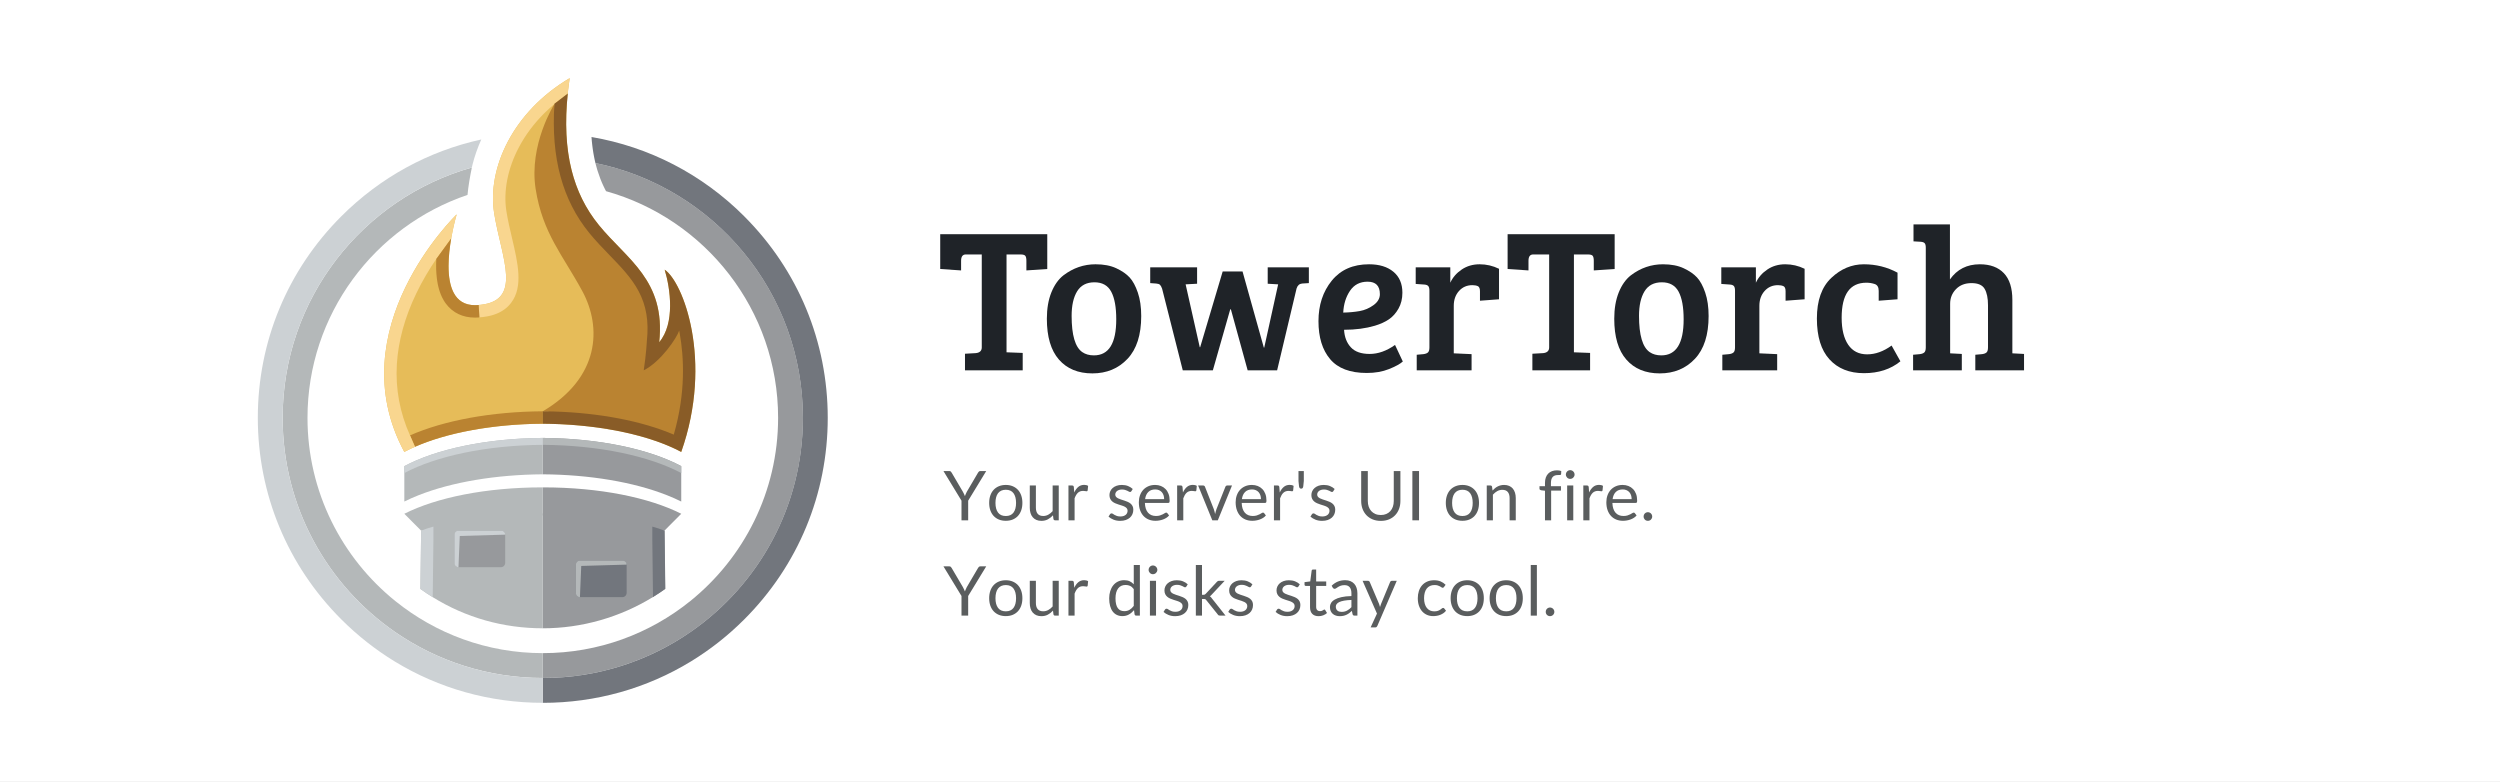
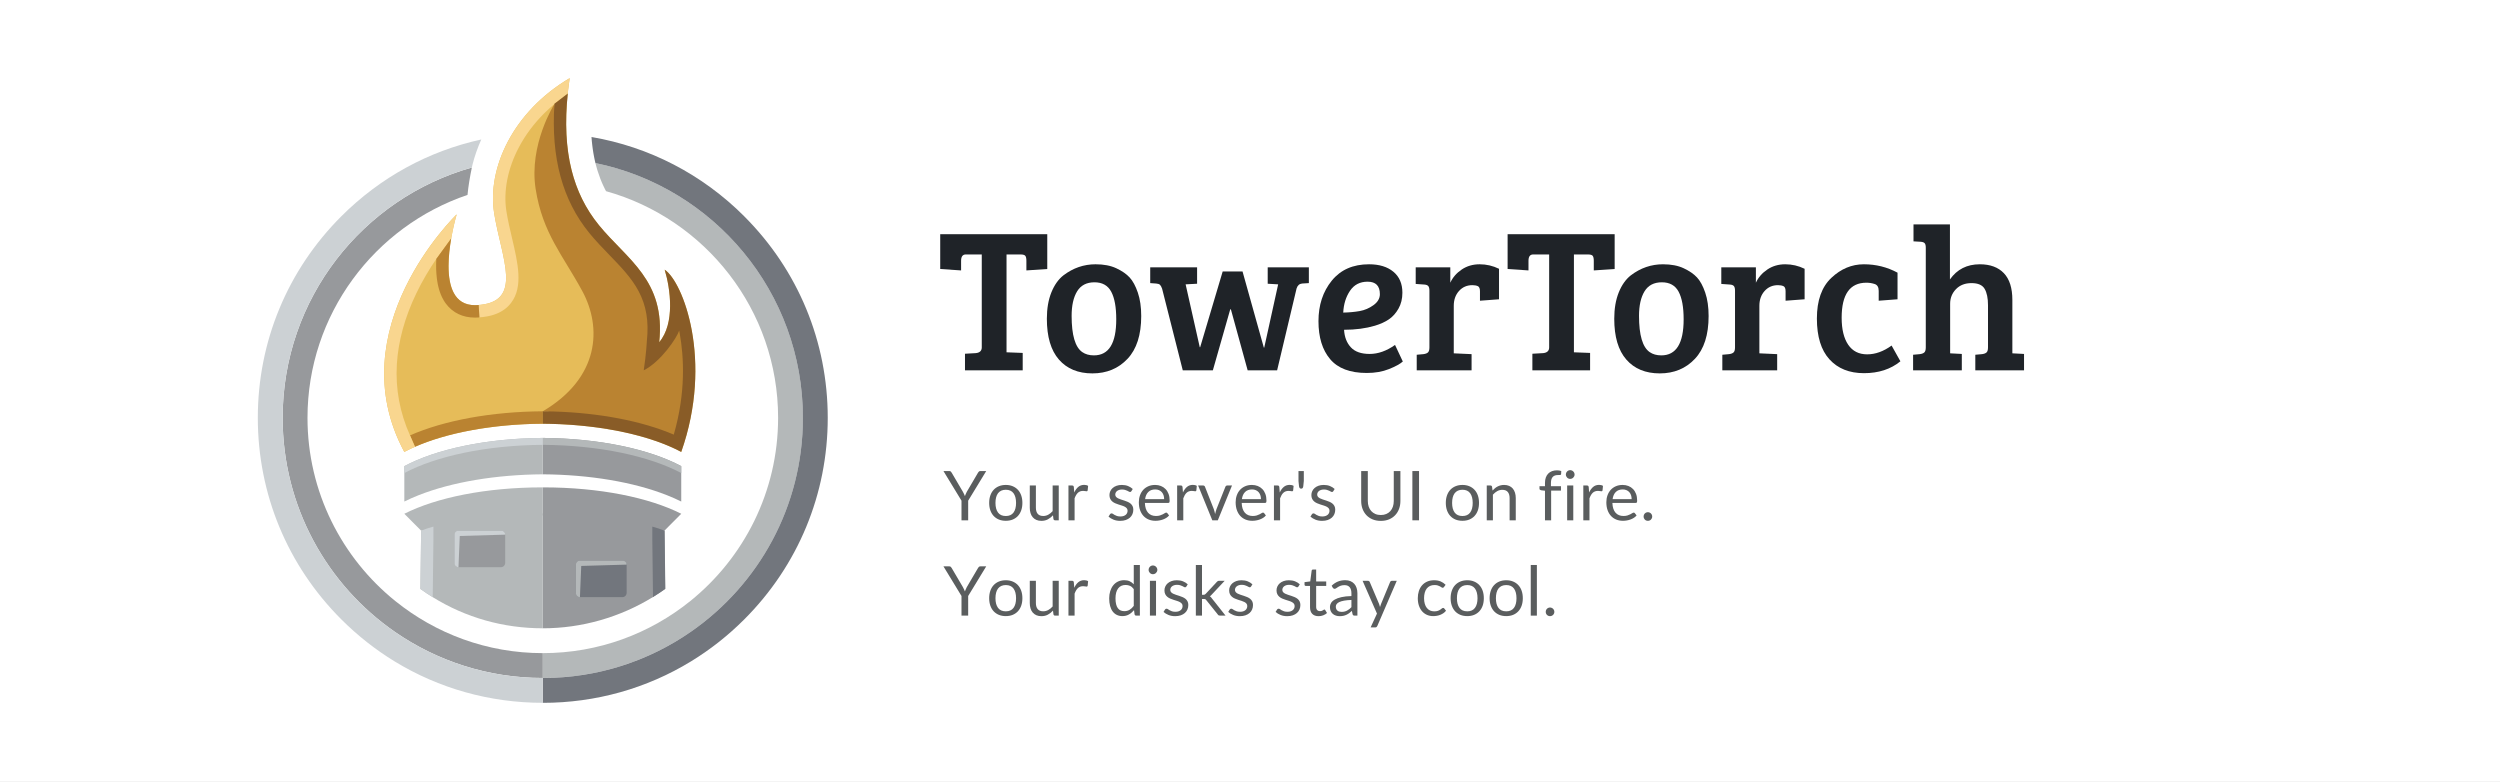
<svg xmlns="http://www.w3.org/2000/svg" viewBox="0 0 1600 500" width="1600" height="500" role="img" aria-label="TowerTorch">
  <rect width="1600" height="500" fill="#ffffff" />
  <g transform="translate(165.00,50.00) scale(0.73334)">
    <g id="vI_Kopie_Kopie" data-name="vI Kopie Kopie">
      <g>
-         <path d="M294.64,74.11c.08.3.16.61.24.91l.1.39.08.28c.12.5.25.99.38,1.47.07.25.14.49.21.74l.15.51.12.43c.13.44.25.89.38,1.33.05.15.1.3.15.47l.2.61c.65,2.09,1.38,4.18,2.15,6.2l.22.57c.08.2.15.4.24.6.13.36.28.7.42,1.05l.18.43.18.46c.12.27.23.53.34.8.16.38.34.76.51,1.14l.13.28.11.25c.15.34.3.67.46,1,.21.44.41.88.63,1.3l.03.07c.2.42.4.83.61,1.26.23.43.46.88.68,1.31.12.24.25.48.38.7,86.51,24.17,150.15,103.69,150.15,197.8,0,64.53-29.92,122.2-76.6,159.87-35.24,28.43-80.04,45.48-128.74,45.48v21.68c47.96,0,92.43-14.86,129.07-40.24,59.19-40.97,97.96-109.35,97.96-186.79,0-109.64-77.73-201.13-181.09-222.37Z" fill="#97999c" />
+         <path d="M294.64,74.11c.08.3.16.61.24.91l.1.39.08.28c.12.5.25.99.38,1.47.07.25.14.49.21.74l.15.51.12.43c.13.44.25.89.38,1.33.05.15.1.3.15.47l.2.61c.65,2.09,1.38,4.18,2.15,6.2l.22.57c.08.2.15.4.24.6.13.36.28.7.42,1.05l.18.43.18.46c.12.27.23.53.34.8.16.38.34.76.51,1.14l.13.28.11.25c.15.34.3.67.46,1,.21.44.41.88.63,1.3l.03.07c.2.42.4.83.61,1.26.23.43.46.88.68,1.31.12.24.25.48.38.7,86.51,24.17,150.15,103.69,150.15,197.8,0,64.53-29.92,122.2-76.6,159.87-35.24,28.43-80.04,45.48-128.74,45.48v21.68c47.96,0,92.43-14.86,129.07-40.24,59.19-40.97,97.96-109.35,97.96-186.79,0-109.64-77.73-201.13-181.09-222.37Z" fill="#b4b8b9" />
        <path d="M424.56,120.62c-36.79-36.79-83.08-60.64-133.34-69.24,0,.12.01.23.02.35.04.63.1,1.25.15,1.86l.02.3.04.5c.03.33.05.66.09,1,.07.68.14,1.37.22,2.06l.03.24c.04.42.09.85.14,1.26.08.67.16,1.33.26,1.99.07.5.13.99.21,1.49.09.64.18,1.28.29,1.92.08.49.15.98.24,1.46.11.63.22,1.25.34,1.88.09.47.18.94.27,1.41.12.62.25,1.22.38,1.83.09.41.18.82.27,1.24l.03.14c.14.6.27,1.19.41,1.79v.02c103.36,21.24,181.09,112.72,181.09,222.37,0,77.44-38.77,145.82-97.96,186.79-36.64,25.38-81.11,40.24-129.07,40.24v21.68c46.37,0,90.8-12.61,129.38-36.19,16.69-10.2,32.29-22.46,46.48-36.65,46.97-46.98,72.84-109.43,72.84-175.86s-25.87-128.89-72.84-175.85Z" fill="#72767d" />
-         <path d="M120.09,456.45c-46.76-37.67-76.73-95.39-76.73-159.97,0-90.26,58.55-167.11,139.65-194.56.72-7.63,2.06-15.64,3.8-23.92C91.51,104.92,21.68,192.54,21.68,296.47c0,77.49,38.83,145.93,98.09,186.89,36.62,25.31,81.04,40.14,128.93,40.14v-21.68c-48.64,0-93.38-17.01-128.6-45.38Z" fill="#b4b8b9" />
+         <path d="M120.09,456.45c-46.76-37.67-76.73-95.39-76.73-159.97,0-90.26,58.55-167.11,139.65-194.56.72-7.63,2.06-15.64,3.8-23.92C91.51,104.92,21.68,192.54,21.68,296.47c0,77.49,38.83,145.93,98.09,186.89,36.62,25.31,81.04,40.14,128.93,40.14v-21.68c-48.64,0-93.38-17.01-128.6-45.38Z" fill="#97999c" />
        <path d="M119.77,483.36c-59.26-40.96-98.09-109.4-98.09-186.89,0-103.93,69.83-191.55,165.13-218.49.15-.74.31-1.47.48-2.21,1.89-7.48,4.47-14.93,7.74-22.23-45.94,10.06-88.14,33.02-122.19,67.08C25.86,167.59,0,230.05,0,296.47s25.86,128.89,72.84,175.86c14.22,14.22,29.86,26.51,46.61,36.74,38.55,23.53,82.94,36.11,129.24,36.11v-21.68c-47.89,0-92.31-14.83-128.93-40.14Z" fill="#ccd1d4" />
      </g>
      <g id="Ebene_4_Kopie_2_Kopie" data-name="Ebene 4 Kopie 2 Kopie">
        <path d="M355.49,445.79c-3.45,2.48-6.99,4.83-10.6,7.05-28.79,17.72-62.21,27.31-96.19,27.31v-100.2c29.99.03,70.12,4.3,95.59,11.49,3.9,1.09,7.47,2.27,10.59,3.49l.62,50.87Z" fill="#97999c" />
        <path d="M248.7,357.16v24.75s38.1,5.17,38.1,5.17c39.74.03,37.33,1.51,68.08,7.84l14.66-14.73c-28.1-14.16-71.22-23-120.29-23.03h-.55Z" fill="#97999c" />
        <path d="M248.7,379.94v100.2c-34.46,0-67.25-9.32-96.04-27.15-3.65-2.25-7.24-4.65-10.75-7.19l.62-50.88c3.17-1.25,6.77-2.43,10.74-3.53,25.46-7.15,65.49-11.41,95.43-11.45Z" fill="#b4b8b9" />
        <path d="M248.7,357.16v24.28l-38.1,5.64c-39.74.03-37.33,1.51-68.08,7.84l-14.66-14.73c28.1-14.16,71.22-23,120.29-23.03h.55Z" fill="#b4b8b9" />
        <g>
          <rect x="171.61" y="394.92" width="44.28" height="31.91" rx="3.76" ry="3.76" fill="#97999c" />
          <path d="M212.39,394.92h-37.28c-1.94,0-3.51,1.57-3.51,3.5v24.91c0,1.93,1.57,3.5,3.51,3.5v-.04l1.15-27.22,39.59-1.15h.04c0-1.93-1.56-3.5-3.5-3.5Z" fill="#ccd1d4" />
        </g>
        <g>
          <rect x="277.61" y="421.06" width="44.28" height="31.91" rx="3.76" ry="3.76" fill="#72767d" />
          <path d="M318.4,421.07h-37.28c-1.94,0-3.51,1.57-3.51,3.5v24.91c0,1.93,1.57,3.5,3.51,3.5v-.04l1.14-27.22,39.6-1.15h.04c0-1.93-1.57-3.5-3.5-3.5Z" fill="#b4b8b9" />
        </g>
        <path d="M355.64,445.68l-.62-50.76s-.08-.03-.11-.04c-3.14-1.22-6.71-2.4-10.63-3.49v11.27l.61,50.18c3.61-2.21,7.15-4.56,10.6-7.05.05-.03.11-.07.15-.11Z" fill="#72767d" />
        <path d="M142.52,394.92l-.62,50.88c3.51,2.54,7.1,4.93,10.75,7.19l.61-50.33v-11.27c-3.97,1.11-7.58,2.29-10.74,3.53Z" fill="#ccd1d4" />
        <g>
          <path d="M248.7,314v31.76c40.88.29,79.3,6.75,108.46,18.27,4.4,1.74,8.54,3.57,12.38,5.49v-30.9c-27.5-14.67-71.3-24.28-120.84-24.62Z" fill="#97999c" />
          <path d="M248.7,314v6.04c49.54.34,93.34,9.96,120.84,24.62v-6.04c-27.5-14.67-71.3-24.28-120.84-24.62Z" fill="#b4b8b9" />
          <path d="M248.7,314v31.76c-40.88.29-79.3,6.75-108.46,18.27-4.4,1.74-8.54,3.57-12.38,5.49v-30.9c27.5-14.67,71.3-24.28,120.84-24.62Z" fill="#b4b8b9" />
          <path d="M248.7,314v6.04c-49.54.34-93.34,9.96-120.84,24.62v-6.04c27.5-14.67,71.3-24.28,120.84-24.62Z" fill="#ccd1d4" />
        </g>
      </g>
      <g>
        <path d="M355.07,167.17c5.06,16.62,9.16,46.97-4.75,63.29,5.78-54.03-28.08-72.07-52.61-102.13-24.54-30.06-34.1-70.37-25.51-128.33-49.56,29.29-72.17,78.7-65.95,117.87,6.21,39.18,26.58,78.21-15.31,80.25-41.54,2.03-17.77-77.87-17.37-79.22-1.25,1.19-103.3,100.35-45.73,207.32,27.5-14.67,71.3-24.28,120.84-24.63,49.54.35,93.34,9.96,120.84,24.63,28.17-79.8,1.43-148.7-14.47-159.05Z" fill="#e6bc59" />
        <path d="M364.29,318.32c-13.59-4.81-81.32-22.44-95.69-24-7.82-.85-12.04-3.48-19.9-3.57,49.76-29.33,51.6-73.18,34.58-104.71-17.03-31.53-34.72-50.48-40.81-89.3s16.4-74.15,16.4-74.15c0,0,3.51,35.74,3.53,35.81,3.07,12.57,17.73,57.71,25.05,66,6.9,7.67,27.99,27.38,31.07,34.69,2.02,4.79,13.67,16.81,15.9,21.68,2.12-3.69,7.1,15.03,8.72,11.07.02-.05.04-.11.07-.17.59-1.5,3.41,47.89,3.49,47.63,0,0,25.77-28.42,25.77-28.42,0,0,3.36,37.63,3.37,38.06,1.26,36.69-11.56,69.37-11.56,69.37Z" fill="#ba8331" />
        <path d="M248.62,290.76c-44.53.31-85.94,7.9-115.8,21.03l4.36,9.94c27.57-12.11,67.25-19.82,111.52-20.13v-10.84h-.08Z" fill="#ba8331" />
        <path d="M127.86,326.22c2.93-1.56,6.04-3.07,9.32-4.5l-4.36-9.94c-8.89-19.79-12.75-40.61-11.48-62,1.19-20.11,6.88-40.9,16.9-61.78,5.46-11.39,11.63-21.58,17.55-30.23l12.99-17.83c.07-.37.13-.74.2-1.09.1-.59.21-1.17.31-1.73.33-1.71.66-3.35.99-4.89.05-.26.11-.51.16-.76.16-.76.33-1.49.49-2.19.11-.47.21-.92.31-1.37.26-1.11.51-2.14.75-3.06.09-.35.16-.67.25-.99.05-.22.11-.42.16-.62.05-.2.1-.39.15-.59.07-.26.13-.51.2-.75.03-.13.08-.27.11-.4.08-.29.15-.55.22-.78.03-.14.08-.27.11-.39.24-.85.38-1.34.41-1.44-1.25,1.19-103.3,100.35-45.73,207.32Z" fill="#f9d68f" />
        <path d="M206.26,117.87c.1.64.21,1.29.31,1.93.23,1.28.46,2.57.69,3.85.74,3.85,1.57,7.67,2.43,11.46.28,1.26.57,2.5.87,3.75.43,1.88.87,3.72,1.29,5.55.29,1.22.57,2.43.85,3.63.27,1.2.54,2.4.8,3.57,1.04,4.72,1.93,9.24,2.5,13.48.14,1.06.27,2.11.37,3.13.21,2.06.31,4.03.31,5.93,0,.42-.01.85-.02,1.27-.01.42-.02.83-.05,1.25-.01.31-.03.62-.07.92v.03c-.02.27-.04.54-.08.8-.03.28-.07.56-.1.83-.02.18-.05.37-.08.55-.04.25-.08.5-.13.74-.05.33-.11.63-.18.94-.04.25-.11.5-.16.75-.04.18-.1.37-.14.55-.14.52-.3,1.03-.48,1.53-.08.24-.16.48-.26.72,0,.02-.01.03-.02.04-.08.22-.16.43-.26.65-.01.02-.01.03-.02.05-.11.26-.23.52-.36.77-.15.33-.33.64-.5.94-.14.26-.3.52-.47.78-.05.11-.12.21-.2.3-.15.24-.31.47-.48.69-.21.28-.43.56-.66.83-.14.17-.29.35-.46.52t-.02.02c-.12.15-.26.29-.4.43-.03.03-.07.08-.11.1-.3.33-.63.63-.98.91-.05.04-.11.1-.16.14-.2.17-.39.34-.6.48l-.02.02c-.22.17-.44.34-.67.49-.24.18-.49.35-.74.5-.27.17-.56.35-.86.51-.2.12-.39.23-.6.33-.1.05-.2.11-.3.15-.23.13-.46.24-.68.34-.01,0-.01.01-.02.01-.25.13-.5.24-.76.35-.28.12-.59.24-.88.35-.28.12-.59.23-.89.33-.17.05-.36.12-.53.17-.17.07-.36.12-.54.17-.37.11-.74.22-1.12.31-2.33.62-4.96,1.05-7.93,1.27l.67,10.83c2.34-.17,4.55-.46,6.63-.85.05-.01.11-.02.16-.03.02,0,.04-.01.07-.01.51-.1,1.02-.2,1.52-.31.44-.1.88-.21,1.3-.3.05-.02.11-.03.16-.04.16-.04.34-.09.5-.13.07-.02.13-.03.2-.05.36-.1.72-.21,1.06-.31.16-.04.33-.1.48-.14.27-.09.54-.17.81-.27.16-.05.33-.11.49-.16.02-.01.04-.01.07-.02.31-.11.62-.22.92-.35.02,0,.04-.01.07-.02.17-.07.35-.13.52-.21.38-.15.76-.31,1.13-.48.22-.1.43-.2.64-.29.4-.18.79-.38,1.17-.57.15-.08.31-.16.47-.25.16-.09.31-.17.47-.26.55-.3,1.08-.62,1.59-.95.05-.03.11-.08.16-.11.28-.18.55-.36.82-.55.05-.03.1-.07.14-.1h.01c.16-.13.33-.25.49-.37.17-.13.34-.25.5-.38.09-.07.17-.13.25-.2.03-.02.07-.04.09-.08.23-.17.46-.36.66-.54.02-.02.04-.03.07-.05.13-.11.26-.22.38-.34.02-.01.04-.03.07-.05.05-.04.11-.1.16-.15.23-.2.46-.41.67-.63.35-.34.69-.68,1.02-1.04.24-.26.48-.52.7-.79.11-.12.21-.24.3-.35.04-.05.09-.1.12-.15.26-.31.52-.64.76-.96,10.6-14.06,5.79-34.58.7-56.31-1.81-7.7-3.67-15.66-4.91-23.48-2.77-17.47,1.11-37.31,10.93-55.87,5.6-10.59,12.92-20.41,21.68-29.2.4-.41.8-.81,1.21-1.19,2.56-2.51,5.22-4.93,8.01-7.25l.22-.38,11.49-8.8c.11-1.09.23-2.2.36-3.31.13-1.11.27-2.22.41-3.35.14-1.13.28-2.25.44-3.39.15-1.14.31-2.28.49-3.43-49.56,29.29-72.17,78.7-65.95,117.87Z" fill="#f9d68f" />
        <path d="M190.95,198.12c-.52.02-1.03.03-1.53.03-18.12,0-23.01-16.47-22.97-34.38.02-8.11,1.05-16.51,2.32-23.83l-12.99,17.83c-.33,6.22-.16,11.9.48,17.03.08.57.15,1.14.23,1.69.16,1.05.34,2.08.53,3.09.02.13.05.26.08.39.09.41.17.82.27,1.24.04.18.09.38.13.56.17.76.37,1.5.57,2.21.04.15.09.3.13.46.11.39.23.78.36,1.16.05.18.11.36.17.53.1.33.22.65.33.96.23.63.46,1.25.7,1.84.16.41.34.82.53,1.22.1.24.2.47.31.69.14.33.29.64.47.95.31.65.65,1.27,1.01,1.88.13.25.27.48.42.72.11.17.22.35.34.52.14.25.3.5.48.75.28.42.57.82.87,1.22,5.9,7.92,14.62,12.11,25.24,12.11.67,0,1.37-.02,2.06-.05.65-.03,1.28-.07,1.91-.12l-.67-10.83c-.57.05-1.16.09-1.77.12Z" fill="#ba8331" />
        <path d="M355.07,167.17c5.06,16.62,9.16,46.97-4.75,63.29,5.78-54.03-28.08-72.07-52.61-102.13-22.59-27.67-32.49-64.04-27.21-114.86l-11.49,8.8-.22.38s.04-.03.07-.05c-3.08,46.82,6.96,83.81,30.45,112.58,5.68,6.96,11.74,13.21,17.6,19.26,9.89,10.2,19.22,19.83,25.4,31.45,6.74,12.67,9.04,26.47,7.23,43.42,0,0-.55,11.45-2.75,25.7,14.97-7.51,29.06-28.53,30.95-34.72.14.76.28,1.52.42,2.29,3.71,20.51,5.52,51.78-5.15,88.53-27.6-11.8-64.69-18.97-104.87-20.17-3.1-.11-6.23-.16-9.37-.18h-.08v10.84c2.18.01,4.35.04,6.5.11,46.86,1.09,88.05,10.5,114.34,24.52,28.17-79.8,1.43-148.7-14.47-159.05Z" fill="#895c27" />
      </g>
    </g>
  </g>
  <g transform="translate(599.77,237)">
    <path d="M28.56-14.67L28.56-74.15L18.34-74.15Q15.33-74.15 15.33-70.09L15.33-63.93L1.97-64.84L1.97-87.12L70.48-87.12L70.48-64.84L57.12-63.93L57.12-70.09Q57.12-72.31 56.46-73.23Q55.81-74.15 53.32-74.15L44.41-74.15L44.41-11.53L54.76-11.13L54.76 0L17.82 0L17.82-10.61L24.76-11Q28.56-11.40 28.56-14.67" fill="#1f2328" />
    <path d="M100.35-9.56Q114.63-9.56 114.63-32.62Q114.63-44.28 111.42-50.30Q108.21-56.33 100.67-56.33Q93.14-56.33 89.60-50.57Q86.07-44.80 86.07-34.85Q86.07-16.37 92.88-11.66Q95.89-9.56 100.35-9.56M70.22-33.01Q70.22-42.71 73.10-49.85Q75.98-56.98 80.83-60.78Q90.13-67.86 101.39-67.86Q109.25-67.86 114.69-65.30Q120.13-62.75 123.21-59.41Q126.28-56.07 128.45-49.71Q130.61-43.36 130.61-34.72Q130.61-16.64 121.83-7.34Q113.05 1.97 99.36 1.97Q85.67 1.97 77.94-6.88Q70.22-15.72 70.22-33.01" fill="#1f2328" />
    <path d="M168.34-14.80L182.75-63.27L195.45-63.27L209.08-14.54L209.34-14.54L218.25-55.02L211.56-55.41L211.56-65.89L237.90-65.89L237.90-55.81L233.57-55.54Q230.95-55.28 230.04-52.40L217.59 0L198.73 0L187.99-39.04L187.59-39.04L176.46 0L157.20 0L143.97-52.27Q143.31-54.10 142.59-54.76Q141.87-55.41 140.17-55.54L136.37-55.81L136.37-65.89L166.37-65.89L166.37-55.41L159.03-55.02L168.07-14.80" fill="#1f2328" />
    <path d="M276.41-67.86Q286.24-67.86 292-63.08Q297.76-58.30 297.76-49.65Q297.76-43.89 295.27-39.50Q292.79-35.11 289.12-32.62Q285.45-30.13 280.21-28.56Q271.43-25.94 260.43-25.94Q260.82-19 264.75-14.74Q268.68-10.48 276.80-10.48Q284.93-10.48 293.05-16.24L298.03-5.63Q295.41-3.28 289.18-0.79Q282.96 1.70 274.97 1.70Q258.99 1.70 251.52-7.14Q244.05-15.98 244.05-31.44Q244.05-46.90 252.57-57.38Q261.08-67.86 276.41-67.86M270.45-37.92Q275.23-38.78 279.29-41.72Q283.35-44.67 283.35-48.73Q283.35-56.72 275.49-56.72Q268.16-56.72 264.23-50.89Q260.30-45.06 259.90-36.94Q265.67-37.07 270.45-37.92" fill="#1f2328" />
    <path d="M315.06-14.67L315.06-50.96Q315.06-53.05 314.33-53.91Q313.61-54.76 311.78-54.89L306.28-55.28L306.28-65.89L328.42-65.89L328.42-56.07Q330.78-61.18 335.75-64.52Q340.73-67.86 347.22-67.86Q353.70-67.86 359.60-64.98L359.60-45.46L347.41-44.54L347.41-50.57Q347.41-53.19 346.10-53.84Q344.66-54.50 342.56-54.50Q337.33-54.50 333.98-50.76Q330.64-47.03 330.64-41.27L330.64-10.87L342.04-10.35L342.04 0L306.93 0L306.93-9.96L311.26-10.35Q313.22-10.61 314.14-11.46Q315.06-12.31 315.06-14.67" fill="#1f2328" />
    <path d="M391.69-14.67L391.69-74.15L381.47-74.15Q378.46-74.15 378.46-70.09L378.46-63.93L365.10-64.84L365.10-87.12L433.61-87.12L433.61-64.84L420.25-63.93L420.25-70.09Q420.25-72.31 419.59-73.23Q418.94-74.15 416.45-74.15L407.54-74.15L407.54-11.53L417.89-11.13L417.89 0L380.95 0L380.95-10.61L387.89-11Q391.69-11.40 391.69-14.67" fill="#1f2328" />
    <path d="M463.48-9.56Q477.76-9.56 477.76-32.62Q477.76-44.28 474.55-50.30Q471.34-56.33 463.81-56.33Q456.27-56.33 452.74-50.57Q449.20-44.80 449.20-34.85Q449.20-16.37 456.01-11.66Q459.02-9.56 463.48-9.56M433.35-33.01Q433.35-42.71 436.23-49.85Q439.11-56.98 443.96-60.78Q453.26-67.86 464.53-67.86Q472.39-67.86 477.82-65.30Q483.26-62.75 486.34-59.41Q489.42-56.07 491.58-49.71Q493.74-43.36 493.74-34.72Q493.74-16.64 484.96-7.34Q476.19 1.97 462.50 1.97Q448.81 1.97 441.08-6.88Q433.35-15.72 433.35-33.01" fill="#1f2328" />
    <path d="M510.64-14.67L510.64-50.96Q510.64-53.05 509.92-53.91Q509.20-54.76 507.36-54.89L501.86-55.28L501.86-65.89L524-65.89L524-56.07Q526.36-61.18 531.34-64.52Q536.31-67.86 542.80-67.86Q549.28-67.86 555.18-64.98L555.18-45.46L543-44.54L543-50.57Q543-53.19 541.68-53.84Q540.24-54.50 538.15-54.50Q532.91-54.50 529.57-50.76Q526.23-47.03 526.23-41.27L526.23-10.87L537.62-10.35L537.62 0L502.52 0L502.52-9.96L506.84-10.35Q508.80-10.61 509.72-11.46Q510.64-12.31 510.64-14.67" fill="#1f2328" />
    <path d="M578.89-33.67Q578.89-22.53 583.08-16.37Q587.27-10.22 595.20-10.22Q603.12-10.22 610.85-15.85L616.49-5.76Q607.19 1.83 593.17 1.83Q579.15 1.83 571.09-7.01Q563.04-15.85 563.04-33.14Q563.04-50.44 572.27-59.15Q581.51-67.86 593.10-67.86Q604.70-67.86 614.65-62.49L614.65-45.46L602.60-44.54L602.60-50.83Q602.60-54.37 600.05-55.22Q597.49-56.07 594.74-56.07Q578.89-56.07 578.89-33.67" fill="#1f2328" />
    <path d="M632.73-14.67L632.73-78.47Q632.73-80.56 632.01-81.35Q631.29-82.14 629.46-82.27L624.87-82.53L624.87-93.40L648.19-93.40L648.19-58.16Q655-67.86 667.31-67.86Q677.27-67.86 682.71-62.16Q688.14-56.46 688.14-45.06L688.14-10.87L695.61-10.48L695.61 0L664.43 0L664.43-9.96L668.76-10.35Q670.72-10.61 671.64-11.46Q672.55-12.31 672.55-14.67L672.55-41.66Q672.55-48.47 670.39-52.14Q668.23-55.81 662.01-55.81Q655.79-55.81 652.05-51.94Q648.32-48.08 648.32-42.58L648.32-10.87L655.79-10.48L655.79 0L624.61 0L624.61-9.96L628.93-10.35Q630.90-10.61 631.81-11.46Q632.73-12.31 632.73-14.67" fill="#1f2328" />
  </g>
  <g transform="translate(603.77,333)">
    <path d="M27.41-31.53L15.86-12.56L15.86 0L11.59 0L11.59-12.56L0.04-31.53L3.78-31.53Q4.36-31.53 4.69-31.25Q5.02-30.98 5.26-30.54L12.47-18.28Q12.87-17.51 13.20-16.84Q13.53-16.17 13.77-15.49Q14.01-16.17 14.32-16.84Q14.63-17.51 15-18.28L22.20-30.54Q22.40-30.91 22.75-31.22Q23.10-31.53 23.65-31.53" fill="#5a5d5e" />
    <path d="M39.95-22.64Q42.39-22.64 44.35-21.82Q46.31-21.01 47.70-19.51Q49.08-18.02 49.82-15.89Q50.56-13.77 50.56-11.15Q50.56-8.51 49.82-6.40Q49.08-4.29 47.70-2.79Q46.31-1.30 44.35-0.49Q42.39 0.31 39.95 0.31Q37.49 0.31 35.52-0.49Q33.55-1.30 32.16-2.79Q30.78-4.29 30.04-6.40Q29.30-8.51 29.30-11.15Q29.30-13.77 30.04-15.89Q30.78-18.02 32.16-19.51Q33.55-21.01 35.52-21.82Q37.49-22.64 39.95-22.64M39.95-2.75Q43.25-2.75 44.88-4.96Q46.51-7.17 46.51-11.13Q46.51-15.11 44.88-17.34Q43.25-19.56 39.95-19.56Q38.28-19.56 37.04-18.99Q35.79-18.41 34.97-17.34Q34.14-16.26 33.74-14.68Q33.33-13.11 33.33-11.13Q33.33-7.17 34.97-4.96Q36.61-2.75 39.95-2.75" fill="#5a5d5e" />
    <path d="M69.92-22.29L73.83-22.29L73.83 0L71.50 0Q70.66 0 70.44-0.81L70.14-3.21Q68.68-1.61 66.88-0.63Q65.08 0.35 62.74 0.35Q60.92 0.35 59.52-0.25Q58.12-0.86 57.18-1.96Q56.23-3.06 55.76-4.62Q55.29-6.18 55.29-8.07L55.29-22.29L59.20-22.29L59.20-8.07Q59.20-5.54 60.36-4.16Q61.51-2.77 63.89-2.77Q65.63-2.77 67.13-3.60Q68.64-4.42 69.92-5.87" fill="#5a5d5e" />
    <path d="M83.49-21.21L83.75-17.82Q84.81-20.11 86.35-21.39Q87.89-22.68 90.11-22.68Q90.82-22.68 91.47-22.53Q92.11-22.37 92.62-22.04L92.33-19.12Q92.20-18.57 91.67-18.57Q91.37-18.57 90.77-18.70Q90.18-18.83 89.43-18.83Q88.37-18.83 87.55-18.52Q86.72-18.22 86.08-17.61Q85.43-17.01 84.91-16.11Q84.39-15.22 83.97-14.08L83.97 0L80.04 0L80.04-22.29L82.28-22.29Q82.92-22.29 83.16-22.04Q83.40-21.80 83.49-21.21" fill="#5a5d5e" />
    <path d="M121.18-20.04L120.30-18.61Q120.03-18.13 119.48-18.13Q119.15-18.13 118.73-18.37Q118.32-18.61 117.71-18.91Q117.11-19.21 116.27-19.46Q115.43-19.71 114.29-19.71Q113.30-19.71 112.51-19.46Q111.72-19.21 111.15-18.77Q110.59-18.33 110.30-17.74Q110-17.16 110-16.48Q110-15.62 110.49-15.05Q110.99-14.48 111.80-14.06Q112.62-13.64 113.65-13.32Q114.69-13 115.77-12.64Q116.86-12.28 117.90-11.84Q118.93-11.40 119.75-10.74Q120.56-10.08 121.05-9.12Q121.55-8.16 121.55-6.82Q121.55-5.28 121-3.97Q120.45-2.66 119.37-1.70Q118.29-0.75 116.73-0.20Q115.17 0.35 113.12 0.35Q110.79 0.35 108.90-0.41Q107.01-1.17 105.69-2.35L106.61-3.85Q106.79-4.14 107.03-4.29Q107.27-4.44 107.65-4.44Q108.04-4.44 108.48-4.14Q108.92-3.83 109.55-3.45Q110.18-3.08 111.08-2.77Q111.98-2.46 113.32-2.46Q114.47-2.46 115.32-2.76Q116.18-3.06 116.75-3.56Q117.33-4.07 117.60-4.73Q117.88-5.39 117.88-6.14Q117.88-7.06 117.38-7.67Q116.89-8.27 116.07-8.70Q115.26-9.13 114.21-9.45Q113.17-9.77 112.08-10.12Q110.99-10.47 109.94-10.92Q108.90-11.37 108.09-12.06Q107.27-12.74 106.78-13.74Q106.28-14.74 106.28-16.17Q106.28-17.45 106.81-18.62Q107.34-19.80 108.35-20.69Q109.36-21.58 110.84-22.11Q112.31-22.64 114.20-22.64Q116.40-22.64 118.15-21.95Q119.90-21.25 121.18-20.04" fill="#5a5d5e" />
    <path d="M129.10-13.57L141.28-13.57Q141.28-14.94 140.90-16.07Q140.51-17.20 139.78-18.03Q139.04-18.85 137.98-19.30Q136.93-19.76 135.59-19.76Q132.77-19.76 131.13-18.12Q129.49-16.48 129.10-13.57M143.35-4.55L144.45-3.12Q143.73-2.24 142.71-1.59Q141.70-0.95 140.55-0.53Q139.39-0.11 138.16 0.10Q136.93 0.31 135.72 0.31Q133.41 0.31 131.46-0.47Q129.51-1.25 128.09-2.76Q126.68-4.27 125.88-6.49Q125.09-8.71 125.09-11.59Q125.09-13.93 125.81-15.95Q126.52-17.97 127.86-19.46Q129.21-20.94 131.14-21.79Q133.08-22.64 135.50-22.64Q137.50-22.64 139.20-21.97Q140.91-21.30 142.15-20.03Q143.40-18.77 144.10-16.91Q144.80-15.05 144.80-12.67Q144.80-11.75 144.61-11.44Q144.41-11.13 143.86-11.13L128.96-11.13Q129.03-9.02 129.55-7.46Q130.06-5.90 130.99-4.85Q131.91-3.81 133.19-3.29Q134.46-2.77 136.05-2.77Q137.52-2.77 138.59-3.11Q139.66-3.45 140.43-3.85Q141.20-4.25 141.71-4.59Q142.23-4.93 142.60-4.93Q143.09-4.93 143.35-4.55" fill="#5a5d5e" />
    <path d="M153.05-21.21L153.32-17.82Q154.37-20.11 155.91-21.39Q157.45-22.68 159.68-22.68Q160.38-22.68 161.03-22.53Q161.68-22.37 162.18-22.04L161.90-19.12Q161.77-18.57 161.24-18.57Q160.93-18.57 160.34-18.70Q159.74-18.83 158.99-18.83Q157.94-18.83 157.11-18.52Q156.29-18.22 155.64-17.61Q154.99-17.01 154.47-16.11Q153.96-15.22 153.54-14.08L153.54 0L149.60 0L149.60-22.29L151.84-22.29Q152.48-22.29 152.72-22.04Q152.97-21.80 153.05-21.21" fill="#5a5d5e" />
    <path d="M181.65-22.29L184.71-22.29L175.63 0L172.11 0L163.02-22.29L166.21-22.29Q166.69-22.29 167-22.04Q167.31-21.80 167.42-21.47L173.07-7.13Q173.34-6.31 173.54-5.54Q173.73-4.77 173.91-4Q174.09-4.77 174.28-5.54Q174.48-6.31 174.77-7.13L180.49-21.47Q180.62-21.82 180.93-22.05Q181.24-22.29 181.65-22.29" fill="#5a5d5e" />
    <path d="M191.05-13.57L203.24-13.57Q203.24-14.94 202.85-16.07Q202.47-17.20 201.73-18.03Q200.99-18.85 199.94-19.30Q198.88-19.76 197.54-19.76Q194.72-19.76 193.08-18.12Q191.44-16.48 191.05-13.57M205.30-4.55L206.40-3.12Q205.68-2.24 204.67-1.59Q203.65-0.95 202.50-0.53Q201.34-0.11 200.11 0.10Q198.88 0.31 197.67 0.31Q195.36 0.31 193.41-0.47Q191.47-1.25 190.05-2.76Q188.63-4.27 187.84-6.49Q187.04-8.71 187.04-11.59Q187.04-13.93 187.76-15.95Q188.47-17.97 189.82-19.46Q191.16-20.94 193.09-21.79Q195.03-22.64 197.45-22.64Q199.45-22.64 201.16-21.97Q202.86-21.30 204.10-20.03Q205.35-18.77 206.05-16.91Q206.76-15.05 206.76-12.67Q206.76-11.75 206.56-11.44Q206.36-11.13 205.81-11.13L190.92-11.13Q190.98-9.02 191.50-7.46Q192.02-5.90 192.94-4.85Q193.86-3.81 195.14-3.29Q196.42-2.77 198-2.77Q199.47-2.77 200.54-3.11Q201.61-3.45 202.38-3.85Q203.15-4.25 203.66-4.59Q204.18-4.93 204.56-4.93Q205.04-4.93 205.30-4.55" fill="#5a5d5e" />
    <path d="M215.01-21.21L215.27-17.82Q216.33-20.11 217.87-21.39Q219.41-22.68 221.63-22.68Q222.33-22.68 222.98-22.53Q223.63-22.37 224.14-22.04L223.85-19.12Q223.72-18.57 223.19-18.57Q222.88-18.57 222.29-18.70Q221.69-18.83 220.95-18.83Q219.89-18.83 219.06-18.52Q218.24-18.22 217.59-17.61Q216.94-17.01 216.42-16.11Q215.91-15.22 215.49-14.08L215.49 0L211.55 0L211.55-22.29L213.80-22.29Q214.43-22.29 214.68-22.04Q214.92-21.80 215.01-21.21" fill="#5a5d5e" />
    <path d="M227.26-31.53L230.67-31.53L230.67-25.15L230.32-21.74Q230.21-21.03 229.91-20.65Q229.61-20.26 228.95-20.26Q228.36-20.26 228.04-20.65Q227.72-21.03 227.61-21.74L227.26-25.15" fill="#5a5d5e" />
    <path d="M250.40-20.04L249.52-18.61Q249.26-18.13 248.71-18.13Q248.38-18.13 247.96-18.37Q247.54-18.61 246.94-18.91Q246.33-19.21 245.50-19.46Q244.66-19.71 243.52-19.71Q242.53-19.71 241.74-19.46Q240.94-19.21 240.38-18.77Q239.82-18.33 239.52-17.74Q239.23-17.16 239.23-16.48Q239.23-15.62 239.72-15.05Q240.22-14.48 241.03-14.06Q241.85-13.64 242.88-13.32Q243.91-13 245-12.64Q246.09-12.28 247.13-11.84Q248.16-11.40 248.97-10.74Q249.79-10.08 250.28-9.12Q250.78-8.16 250.78-6.82Q250.78-5.28 250.23-3.97Q249.68-2.66 248.60-1.70Q247.52-0.75 245.96-0.20Q244.40 0.35 242.35 0.35Q240.02 0.35 238.13-0.41Q236.24-1.17 234.92-2.35L235.84-3.85Q236.02-4.14 236.26-4.29Q236.50-4.44 236.87-4.44Q237.27-4.44 237.71-4.14Q238.15-3.83 238.78-3.45Q239.40-3.08 240.31-2.77Q241.21-2.46 242.55-2.46Q243.69-2.46 244.55-2.76Q245.41-3.06 245.98-3.56Q246.55-4.07 246.83-4.73Q247.10-5.39 247.10-6.14Q247.10-7.06 246.61-7.67Q246.11-8.27 245.30-8.70Q244.49-9.13 243.44-9.45Q242.40-9.77 241.31-10.12Q240.22-10.47 239.17-10.92Q238.13-11.37 237.31-12.06Q236.50-12.74 236-13.74Q235.51-14.74 235.51-16.17Q235.51-17.45 236.04-18.62Q236.57-19.80 237.58-20.69Q238.59-21.58 240.06-22.11Q241.54-22.64 243.43-22.64Q245.63-22.64 247.38-21.95Q249.13-21.25 250.40-20.04" fill="#5a5d5e" />
    <path d="M279.95-3.39Q281.91-3.39 283.45-4.05Q284.99-4.71 286.05-5.90Q287.12-7.08 287.68-8.73Q288.24-10.38 288.24-12.36L288.24-31.53L292.49-31.53L292.49-12.36Q292.49-9.64 291.62-7.30Q290.75-4.97 289.13-3.27Q287.52-1.56 285.19-0.59Q282.85 0.37 279.95 0.37Q277.05 0.37 274.71-0.59Q272.38-1.56 270.75-3.27Q269.13-4.97 268.26-7.30Q267.39-9.64 267.39-12.36L267.39-31.53L271.63-31.53L271.63-12.39Q271.63-10.41 272.19-8.76Q272.76-7.11 273.82-5.92Q274.89-4.73 276.44-4.06Q277.99-3.39 279.95-3.39" fill="#5a5d5e" />
    <path d="M304.41-31.53L304.41 0L300.15 0L300.15-31.53" fill="#5a5d5e" />
    <path d="M332.20-22.64Q334.64-22.64 336.60-21.82Q338.56-21.01 339.94-19.51Q341.33-18.02 342.07-15.89Q342.80-13.77 342.80-11.15Q342.80-8.51 342.07-6.40Q341.33-4.29 339.94-2.79Q338.56-1.30 336.60-0.49Q334.64 0.31 332.20 0.31Q329.74 0.31 327.77-0.49Q325.80-1.30 324.41-2.79Q323.03-4.29 322.29-6.40Q321.55-8.51 321.55-11.15Q321.55-13.77 322.29-15.89Q323.03-18.02 324.41-19.51Q325.80-21.01 327.77-21.82Q329.74-22.64 332.20-22.64M332.20-2.75Q335.50-2.75 337.13-4.96Q338.76-7.17 338.76-11.13Q338.76-15.11 337.13-17.34Q335.50-19.56 332.20-19.56Q330.53-19.56 329.29-18.99Q328.04-18.41 327.22-17.34Q326.39-16.26 325.99-14.68Q325.58-13.11 325.58-11.13Q325.58-7.17 327.22-4.96Q328.86-2.75 332.20-2.75" fill="#5a5d5e" />
    <path d="M351.14-21.47L351.45-19.05Q352.18-19.87 352.99-20.53Q353.80-21.19 354.72-21.66Q355.63-22.13 356.65-22.38Q357.68-22.64 358.86-22.64Q360.69-22.64 362.09-22.03Q363.48-21.43 364.42-20.32Q365.35-19.21 365.84-17.64Q366.32-16.08 366.32-14.19L366.32 0L362.38 0L362.38-14.19Q362.38-16.72 361.23-18.12Q360.07-19.51 357.72-19.51Q355.98-19.51 354.47-18.68Q352.97-17.84 351.69-16.41L351.69 0L347.75 0L347.75-22.29L350.11-22.29Q350.94-22.29 351.14-21.47" fill="#5a5d5e" />
    <path d="M388.96 0L385.02 0L385.02-18.94L382.56-19.23Q382.10-19.34 381.80-19.57Q381.50-19.80 381.50-20.24L381.50-21.85L385.02-21.85L385.02-24Q385.02-25.92 385.56-27.40Q386.10-28.89 387.10-29.91Q388.10-30.93 389.51-31.46Q390.92-31.99 392.68-31.99Q394.17-31.99 395.43-31.55L395.34-29.59Q395.30-29.06 394.76-29.02Q394.22-28.97 393.32-28.97Q392.30-28.97 391.48-28.71Q390.65-28.45 390.06-27.85Q389.47-27.26 389.15-26.29Q388.83-25.32 388.83-23.89L388.83-21.85L395.25-21.85L395.25-19.01L388.96-19.01" fill="#5a5d5e" />
    <path d="M399.21-22.29L403.13-22.29L403.13 0L399.21 0L399.21-22.29M403.96-29.28Q403.96-28.71 403.73-28.21Q403.50-27.72 403.12-27.33Q402.73-26.95 402.22-26.73Q401.70-26.51 401.13-26.51Q400.55-26.51 400.06-26.73Q399.56-26.95 399.19-27.33Q398.82-27.72 398.60-28.21Q398.38-28.71 398.38-29.28Q398.38-29.85 398.60-30.37Q398.82-30.89 399.19-31.27Q399.56-31.66 400.06-31.88Q400.55-32.10 401.13-32.10Q401.70-32.10 402.22-31.88Q402.73-31.66 403.12-31.27Q403.50-30.89 403.73-30.37Q403.96-29.85 403.96-29.28" fill="#5a5d5e" />
    <path d="M413.01-21.21L413.27-17.82Q414.33-20.11 415.87-21.39Q417.41-22.68 419.63-22.68Q420.33-22.68 420.98-22.53Q421.63-22.37 422.14-22.04L421.85-19.12Q421.72-18.57 421.19-18.57Q420.88-18.57 420.29-18.70Q419.69-18.83 418.95-18.83Q417.89-18.83 417.07-18.52Q416.24-18.22 415.59-17.61Q414.94-17.01 414.43-16.11Q413.91-15.22 413.49-14.08L413.49 0L409.55 0L409.55-22.29L411.80-22.29Q412.43-22.29 412.68-22.04Q412.92-21.80 413.01-21.21" fill="#5a5d5e" />
    <path d="M428.30-13.57L440.48-13.57Q440.48-14.94 440.10-16.07Q439.71-17.20 438.98-18.03Q438.24-18.85 437.18-19.30Q436.13-19.76 434.79-19.76Q431.97-19.76 430.33-18.12Q428.69-16.48 428.30-13.57M442.55-4.55L443.65-3.12Q442.93-2.24 441.91-1.59Q440.90-0.95 439.75-0.53Q438.59-0.11 437.36 0.10Q436.13 0.31 434.92 0.31Q432.61 0.31 430.66-0.47Q428.71-1.25 427.30-2.76Q425.88-4.27 425.08-6.49Q424.29-8.71 424.29-11.59Q424.29-13.93 425.01-15.95Q425.72-17.97 427.06-19.46Q428.41-20.94 430.34-21.79Q432.28-22.64 434.70-22.64Q436.70-22.64 438.41-21.97Q440.11-21.30 441.35-20.03Q442.60-18.77 443.30-16.91Q444-15.05 444-12.67Q444-11.75 443.81-11.44Q443.61-11.13 443.06-11.13L428.16-11.13Q428.23-9.02 428.75-7.46Q429.26-5.90 430.19-4.85Q431.11-3.81 432.39-3.29Q433.66-2.77 435.25-2.77Q436.72-2.77 437.79-3.11Q438.86-3.45 439.63-3.85Q440.40-4.25 440.91-4.59Q441.43-4.93 441.80-4.93Q442.29-4.93 442.55-4.55" fill="#5a5d5e" />
    <path d="M448.14-2.42Q448.14-2.99 448.35-3.50Q448.56-4 448.92-4.38Q449.28-4.75 449.79-4.97Q450.30-5.19 450.87-5.19Q451.44-5.19 451.95-4.97Q452.45-4.75 452.83-4.38Q453.20-4 453.42-3.50Q453.64-2.99 453.64-2.42Q453.64-1.83 453.42-1.33Q453.20-0.84 452.83-0.46Q452.45-0.09 451.95 0.12Q451.44 0.33 450.87 0.33Q450.30 0.33 449.79 0.12Q449.28-0.09 448.92-0.46Q448.56-0.84 448.35-1.33Q448.14-1.83 448.14-2.42" fill="#5a5d5e" />
  </g>
  <g transform="translate(603.77,394)">
    <path d="M27.41-31.53L15.86-12.56L15.86 0L11.59 0L11.59-12.56L0.04-31.53L3.78-31.53Q4.36-31.53 4.69-31.25Q5.02-30.98 5.26-30.54L12.47-18.28Q12.87-17.51 13.20-16.84Q13.53-16.17 13.77-15.49Q14.01-16.17 14.32-16.84Q14.63-17.51 15-18.28L22.20-30.54Q22.40-30.91 22.75-31.22Q23.10-31.53 23.65-31.53" fill="#5a5d5e" />
    <path d="M39.95-22.64Q42.39-22.64 44.35-21.82Q46.31-21.01 47.70-19.51Q49.08-18.02 49.82-15.89Q50.56-13.77 50.56-11.15Q50.56-8.51 49.82-6.40Q49.08-4.29 47.70-2.79Q46.31-1.30 44.35-0.49Q42.39 0.31 39.95 0.31Q37.49 0.31 35.52-0.49Q33.55-1.30 32.16-2.79Q30.78-4.29 30.04-6.40Q29.30-8.51 29.30-11.15Q29.30-13.77 30.04-15.89Q30.78-18.02 32.16-19.51Q33.55-21.01 35.52-21.82Q37.49-22.64 39.95-22.64M39.95-2.75Q43.25-2.75 44.88-4.96Q46.51-7.17 46.51-11.13Q46.51-15.11 44.88-17.34Q43.25-19.56 39.95-19.56Q38.28-19.56 37.04-18.99Q35.79-18.41 34.97-17.34Q34.14-16.26 33.74-14.68Q33.33-13.11 33.33-11.13Q33.33-7.17 34.97-4.96Q36.61-2.75 39.95-2.75" fill="#5a5d5e" />
    <path d="M69.92-22.29L73.83-22.29L73.83 0L71.50 0Q70.66 0 70.44-0.81L70.14-3.21Q68.68-1.61 66.88-0.63Q65.08 0.35 62.74 0.35Q60.92 0.35 59.52-0.25Q58.12-0.86 57.18-1.96Q56.23-3.06 55.76-4.62Q55.29-6.18 55.29-8.07L55.29-22.29L59.20-22.29L59.20-8.07Q59.20-5.54 60.36-4.16Q61.51-2.77 63.89-2.77Q65.63-2.77 67.13-3.60Q68.64-4.42 69.92-5.87" fill="#5a5d5e" />
    <path d="M83.49-21.21L83.75-17.82Q84.81-20.11 86.35-21.39Q87.89-22.68 90.11-22.68Q90.82-22.68 91.47-22.53Q92.11-22.37 92.62-22.04L92.33-19.12Q92.20-18.57 91.67-18.57Q91.37-18.57 90.77-18.70Q90.18-18.83 89.43-18.83Q88.37-18.83 87.55-18.52Q86.72-18.22 86.08-17.61Q85.43-17.01 84.91-16.11Q84.39-15.22 83.97-14.08L83.97 0L80.04 0L80.04-22.29L82.28-22.29Q82.92-22.29 83.16-22.04Q83.40-21.80 83.49-21.21" fill="#5a5d5e" />
    <path d="M121.84-6.23L121.84-16.98Q120.74-18.46 119.46-19.04Q118.18-19.62 116.60-19.62Q113.50-19.62 111.83-17.40Q110.15-15.18 110.15-11.07Q110.15-8.89 110.53-7.34Q110.90-5.79 111.63-4.79Q112.35-3.78 113.41-3.32Q114.47-2.86 115.81-2.86Q117.74-2.86 119.18-3.74Q120.63-4.62 121.84-6.23M121.84-32.41L125.75-32.41L125.75 0L123.42 0Q122.58 0 122.36-0.81L122.01-3.52Q120.58-1.80 118.76-0.75Q116.93 0.31 114.53 0.31Q112.62 0.31 111.06-0.43Q109.49-1.17 108.39-2.60Q107.29-4.03 106.70-6.16Q106.11-8.29 106.11-11.07Q106.11-13.53 106.77-15.65Q107.43-17.78 108.66-19.34Q109.89-20.90 111.68-21.79Q113.48-22.68 115.72-22.68Q117.77-22.68 119.23-21.99Q120.69-21.30 121.84-20.06" fill="#5a5d5e" />
    <path d="M132.18-22.29L136.09-22.29L136.09 0L132.18 0L132.18-22.29M136.93-29.28Q136.93-28.71 136.70-28.21Q136.47-27.72 136.08-27.33Q135.70-26.95 135.18-26.73Q134.66-26.51 134.09-26.51Q133.52-26.51 133.02-26.73Q132.53-26.95 132.15-27.33Q131.78-27.72 131.56-28.21Q131.34-28.71 131.34-29.28Q131.34-29.85 131.56-30.37Q131.78-30.89 132.15-31.27Q132.53-31.66 133.02-31.88Q133.52-32.10 134.09-32.10Q134.66-32.10 135.18-31.88Q135.70-31.66 136.08-31.27Q136.47-30.89 136.70-30.37Q136.93-29.85 136.93-29.28" fill="#5a5d5e" />
    <path d="M156.38-20.04L155.50-18.61Q155.23-18.13 154.68-18.13Q154.35-18.13 153.93-18.37Q153.52-18.61 152.91-18.91Q152.31-19.21 151.47-19.46Q150.63-19.71 149.49-19.71Q148.50-19.71 147.71-19.46Q146.92-19.21 146.35-18.77Q145.79-18.33 145.50-17.74Q145.20-17.16 145.20-16.48Q145.20-15.62 145.69-15.05Q146.19-14.48 147-14.06Q147.82-13.64 148.85-13.32Q149.89-13 150.97-12.64Q152.06-12.28 153.10-11.84Q154.13-11.40 154.95-10.74Q155.76-10.08 156.25-9.12Q156.75-8.16 156.75-6.82Q156.75-5.28 156.20-3.97Q155.65-2.66 154.57-1.70Q153.49-0.75 151.93-0.20Q150.37 0.35 148.32 0.35Q145.99 0.35 144.10-0.41Q142.21-1.17 140.89-2.35L141.81-3.85Q141.99-4.14 142.23-4.29Q142.47-4.44 142.85-4.44Q143.24-4.44 143.68-4.14Q144.12-3.83 144.75-3.45Q145.38-3.08 146.28-2.77Q147.18-2.46 148.52-2.46Q149.67-2.46 150.52-2.76Q151.38-3.06 151.95-3.56Q152.53-4.07 152.80-4.73Q153.08-5.39 153.08-6.14Q153.08-7.06 152.58-7.67Q152.09-8.27 151.27-8.70Q150.46-9.13 149.41-9.45Q148.37-9.77 147.28-10.12Q146.19-10.47 145.14-10.92Q144.10-11.37 143.29-12.06Q142.47-12.74 141.98-13.74Q141.48-14.74 141.48-16.17Q141.48-17.45 142.01-18.62Q142.54-19.80 143.55-20.69Q144.56-21.58 146.04-22.11Q147.51-22.64 149.40-22.64Q151.60-22.64 153.35-21.95Q155.10-21.25 156.38-20.04" fill="#5a5d5e" />
    <path d="M161.57-32.41L165.51-32.41L165.51-13.33L166.52-13.33Q166.96-13.33 167.25-13.45Q167.55-13.57 167.88-13.95L174.92-21.49Q175.23-21.87 175.57-22.08Q175.91-22.29 176.48-22.29L180.03-22.29L171.82-13.55Q171.23-12.80 170.54-12.39Q170.94-12.12 171.26-11.78Q171.58-11.44 171.86-11L180.58 0L177.08 0Q176.57 0 176.21-0.16Q175.85-0.33 175.58-0.77L168.26-9.90Q167.93-10.36 167.61-10.50Q167.29-10.65 166.63-10.65L165.51-10.65L165.51 0L161.57 0" fill="#5a5d5e" />
    <path d="M197.78-20.04L196.90-18.61Q196.64-18.13 196.09-18.13Q195.76-18.13 195.34-18.37Q194.92-18.61 194.31-18.91Q193.71-19.21 192.87-19.46Q192.04-19.71 190.89-19.71Q189.90-19.71 189.11-19.46Q188.32-19.21 187.76-18.77Q187.20-18.33 186.90-17.74Q186.60-17.16 186.60-16.48Q186.60-15.62 187.10-15.05Q187.59-14.48 188.41-14.06Q189.22-13.64 190.26-13.32Q191.29-13 192.38-12.64Q193.47-12.28 194.50-11.84Q195.54-11.40 196.35-10.74Q197.16-10.08 197.66-9.12Q198.15-8.16 198.15-6.82Q198.15-5.28 197.60-3.97Q197.05-2.66 195.98-1.70Q194.90-0.75 193.34-0.20Q191.77 0.35 189.73 0.35Q187.40 0.35 185.50-0.41Q183.61-1.17 182.29-2.35L183.22-3.85Q183.39-4.14 183.63-4.29Q183.88-4.44 184.25-4.44Q184.65-4.44 185.09-4.14Q185.53-3.83 186.15-3.45Q186.78-3.08 187.68-2.77Q188.58-2.46 189.93-2.46Q191.07-2.46 191.93-2.76Q192.79-3.06 193.36-3.56Q193.93-4.07 194.20-4.73Q194.48-5.39 194.48-6.14Q194.48-7.06 193.98-7.67Q193.49-8.27 192.68-8.70Q191.86-9.13 190.82-9.45Q189.77-9.77 188.68-10.12Q187.59-10.47 186.55-10.92Q185.50-11.37 184.69-12.06Q183.88-12.74 183.38-13.74Q182.89-14.74 182.89-16.17Q182.89-17.45 183.41-18.62Q183.94-19.80 184.95-20.69Q185.97-21.58 187.44-22.11Q188.91-22.64 190.81-22.64Q193.01-22.64 194.75-21.95Q196.50-21.25 197.78-20.04" fill="#5a5d5e" />
    <path d="M228.10-20.04L227.22-18.61Q226.95-18.13 226.40-18.13Q226.07-18.13 225.65-18.37Q225.24-18.61 224.63-18.91Q224.03-19.21 223.19-19.46Q222.35-19.71 221.21-19.71Q220.22-19.71 219.43-19.46Q218.64-19.21 218.07-18.77Q217.51-18.33 217.22-17.74Q216.92-17.16 216.92-16.48Q216.92-15.62 217.41-15.05Q217.91-14.48 218.72-14.06Q219.54-13.64 220.57-13.32Q221.61-13 222.69-12.64Q223.78-12.28 224.82-11.84Q225.85-11.40 226.67-10.74Q227.48-10.08 227.97-9.12Q228.47-8.16 228.47-6.82Q228.47-5.28 227.92-3.97Q227.37-2.66 226.29-1.70Q225.21-0.75 223.65-0.20Q222.09 0.35 220.04 0.35Q217.71 0.35 215.82-0.41Q213.93-1.17 212.61-2.35L213.53-3.85Q213.71-4.14 213.95-4.29Q214.19-4.44 214.57-4.44Q214.96-4.44 215.40-4.14Q215.84-3.83 216.47-3.45Q217.10-3.08 218-2.77Q218.90-2.46 220.24-2.46Q221.39-2.46 222.24-2.76Q223.10-3.06 223.67-3.56Q224.25-4.07 224.52-4.73Q224.80-5.39 224.80-6.14Q224.80-7.06 224.30-7.67Q223.81-8.27 222.99-8.70Q222.18-9.13 221.13-9.45Q220.09-9.77 219-10.12Q217.91-10.47 216.86-10.92Q215.82-11.37 215.01-12.06Q214.19-12.74 213.70-13.74Q213.20-14.74 213.20-16.17Q213.20-17.45 213.73-18.62Q214.26-19.80 215.27-20.69Q216.28-21.58 217.76-22.11Q219.23-22.64 221.12-22.64Q223.32-22.64 225.07-21.95Q226.82-21.25 228.10-20.04" fill="#5a5d5e" />
    <path d="M240.13 0.35Q237.49 0.35 236.07-1.12Q234.65-2.60 234.65-5.37L234.65-19.01L231.97-19.01Q231.62-19.01 231.37-19.22Q231.13-19.43 231.13-19.87L231.13-21.43L234.78-21.89L235.69-28.78Q235.75-29.11 235.98-29.31Q236.21-29.52 236.59-29.52L238.57-29.52L238.57-21.85L245.01-21.85L245.01-19.01L238.57-19.01L238.57-5.63Q238.57-4.22 239.25-3.54Q239.93-2.86 241.01-2.86Q241.63-2.86 242.08-3.02Q242.53-3.19 242.86-3.39Q243.19-3.59 243.42-3.75Q243.65-3.92 243.83-3.92Q244.13-3.92 244.38-3.54L245.52-1.67Q244.51-0.73 243.08-0.19Q241.65 0.35 240.13 0.35" fill="#5a5d5e" />
    <path d="M261.14-5.41L261.14-10.03Q258.43-9.94 256.53-9.60Q254.63-9.26 253.43-8.71Q252.23-8.16 251.69-7.41Q251.15-6.67 251.15-5.74Q251.15-4.86 251.44-4.22Q251.72-3.59 252.22-3.18Q252.71-2.77 253.38-2.58Q254.06-2.40 254.83-2.40Q255.86-2.40 256.72-2.61Q257.58-2.82 258.33-3.21Q259.09-3.61 259.79-4.16Q260.48-4.71 261.14-5.41M249.19-17.89L248.49-19.14Q250.34-20.92 252.47-21.80Q254.61-22.68 257.20-22.68Q259.07-22.68 260.52-22.07Q261.98-21.45 262.97-20.35Q263.96-19.25 264.46-17.69Q264.97-16.13 264.97-14.26L264.97 0L263.23 0Q262.66 0 262.35-0.19Q262.04-0.37 261.87-0.92L261.43-3.04Q260.55-2.22 259.71-1.59Q258.87-0.97 257.95-0.54Q257.03-0.11 255.98 0.12Q254.94 0.35 253.66 0.35Q252.36 0.35 251.22-0.01Q250.07-0.37 249.23-1.10Q248.38-1.83 247.88-2.94Q247.39-4.05 247.39-5.57Q247.39-6.89 248.12-8.11Q248.84-9.33 250.47-10.27Q252.10-11.22 254.72-11.82Q257.33-12.43 261.14-12.52L261.14-14.26Q261.14-16.85 260.02-18.18Q258.90-19.51 256.74-19.51Q255.29-19.51 254.31-19.15Q253.33-18.79 252.61-18.34Q251.90-17.89 251.38-17.52Q250.87-17.16 250.36-17.16Q249.96-17.16 249.68-17.37Q249.39-17.58 249.19-17.89" fill="#5a5d5e" />
    <path d="M287.06-22.29L290.16-22.29L277.73 6.58Q277.53 7.02 277.23 7.28Q276.94 7.55 276.32 7.55L273.42 7.55L277.49-1.30L268.29-22.29L271.68-22.29Q272.18-22.29 272.48-22.03Q272.78-21.78 272.89-21.47L278.85-7.44Q279.20-6.51 279.44-5.50Q279.75-6.53 280.10-7.46L285.89-21.47Q286.02-21.82 286.34-22.05Q286.66-22.29 287.06-22.29" fill="#5a5d5e" />
    <path d="M321.42-19.73L320.39-18.33Q320.21-18.08 320.03-17.95Q319.86-17.82 319.55-17.82Q319.22-17.82 318.82-18.09Q318.43-18.37 317.85-18.70Q317.26-19.03 316.42-19.30Q315.57-19.58 314.34-19.58Q312.69-19.58 311.43-19Q310.18-18.41 309.33-17.31Q308.48-16.21 308.06-14.65Q307.63-13.09 307.63-11.15Q307.63-9.13 308.09-7.56Q308.55-5.98 309.40-4.92Q310.24-3.85 311.44-3.29Q312.64-2.73 314.14-2.73Q315.57-2.73 316.49-3.07Q317.42-3.41 318.02-3.83Q318.63-4.25 319.03-4.59Q319.44-4.93 319.84-4.93Q320.32-4.93 320.58-4.55L321.68-3.12Q320.96-2.22 320.03-1.58Q319.11-0.95 318.04-0.52Q316.98-0.09 315.81 0.11Q314.64 0.31 313.43 0.31Q311.34 0.31 309.55-0.46Q307.76-1.23 306.44-2.69Q305.12-4.16 304.37-6.29Q303.62-8.43 303.62-11.15Q303.62-13.64 304.31-15.75Q305.01-17.86 306.34-19.39Q307.67-20.92 309.62-21.78Q311.56-22.64 314.09-22.64Q316.45-22.64 318.24-21.88Q320.03-21.12 321.42-19.73" fill="#5a5d5e" />
    <path d="M335.28-22.64Q337.72-22.64 339.68-21.82Q341.64-21.01 343.02-19.51Q344.41-18.02 345.15-15.89Q345.88-13.77 345.88-11.15Q345.88-8.51 345.15-6.40Q344.41-4.29 343.02-2.79Q341.64-1.30 339.68-0.49Q337.72 0.31 335.28 0.31Q332.82 0.31 330.85-0.49Q328.88-1.30 327.49-2.79Q326.11-4.29 325.37-6.40Q324.63-8.51 324.63-11.15Q324.63-13.77 325.37-15.89Q326.11-18.02 327.49-19.51Q328.88-21.01 330.85-21.82Q332.82-22.64 335.28-22.64M335.28-2.75Q338.58-2.75 340.21-4.96Q341.84-7.17 341.84-11.13Q341.84-15.11 340.21-17.34Q338.58-19.56 335.28-19.56Q333.61-19.56 332.37-18.99Q331.12-18.41 330.30-17.34Q329.47-16.26 329.06-14.68Q328.66-13.11 328.66-11.13Q328.66-7.17 330.30-4.96Q331.94-2.75 335.28-2.75" fill="#5a5d5e" />
    <path d="M360.23-22.64Q362.67-22.64 364.63-21.82Q366.59-21.01 367.97-19.51Q369.36-18.02 370.09-15.89Q370.83-13.77 370.83-11.15Q370.83-8.51 370.09-6.40Q369.36-4.29 367.97-2.79Q366.59-1.30 364.63-0.49Q362.67 0.31 360.23 0.31Q357.76 0.31 355.79-0.49Q353.83-1.30 352.44-2.79Q351.05-4.29 350.32-6.40Q349.58-8.51 349.58-11.15Q349.58-13.77 350.32-15.89Q351.05-18.02 352.44-19.51Q353.83-21.01 355.79-21.82Q357.76-22.64 360.23-22.64M360.23-2.75Q363.53-2.75 365.16-4.96Q366.78-7.17 366.78-11.13Q366.78-15.11 365.16-17.34Q363.53-19.56 360.23-19.56Q358.56-19.56 357.31-18.99Q356.07-18.41 355.24-17.34Q354.42-16.26 354.01-14.68Q353.61-13.11 353.61-11.13Q353.61-7.17 355.24-4.96Q356.88-2.75 360.23-2.75" fill="#5a5d5e" />
    <path d="M375.91-32.41L379.83-32.41L379.83 0L375.91 0" fill="#5a5d5e" />
    <path d="M385.51-2.42Q385.51-2.99 385.71-3.50Q385.92-4 386.29-4.38Q386.65-4.75 387.16-4.97Q387.66-5.19 388.23-5.19Q388.81-5.19 389.31-4.97Q389.82-4.75 390.19-4.38Q390.57-4 390.79-3.50Q391.01-2.99 391.01-2.42Q391.01-1.83 390.79-1.33Q390.57-0.84 390.19-0.46Q389.82-0.09 389.31 0.12Q388.81 0.33 388.23 0.33Q387.66 0.33 387.16 0.12Q386.65-0.09 386.29-0.46Q385.92-0.84 385.71-1.33Q385.51-1.83 385.51-2.42" fill="#5a5d5e" />
  </g>
</svg>
